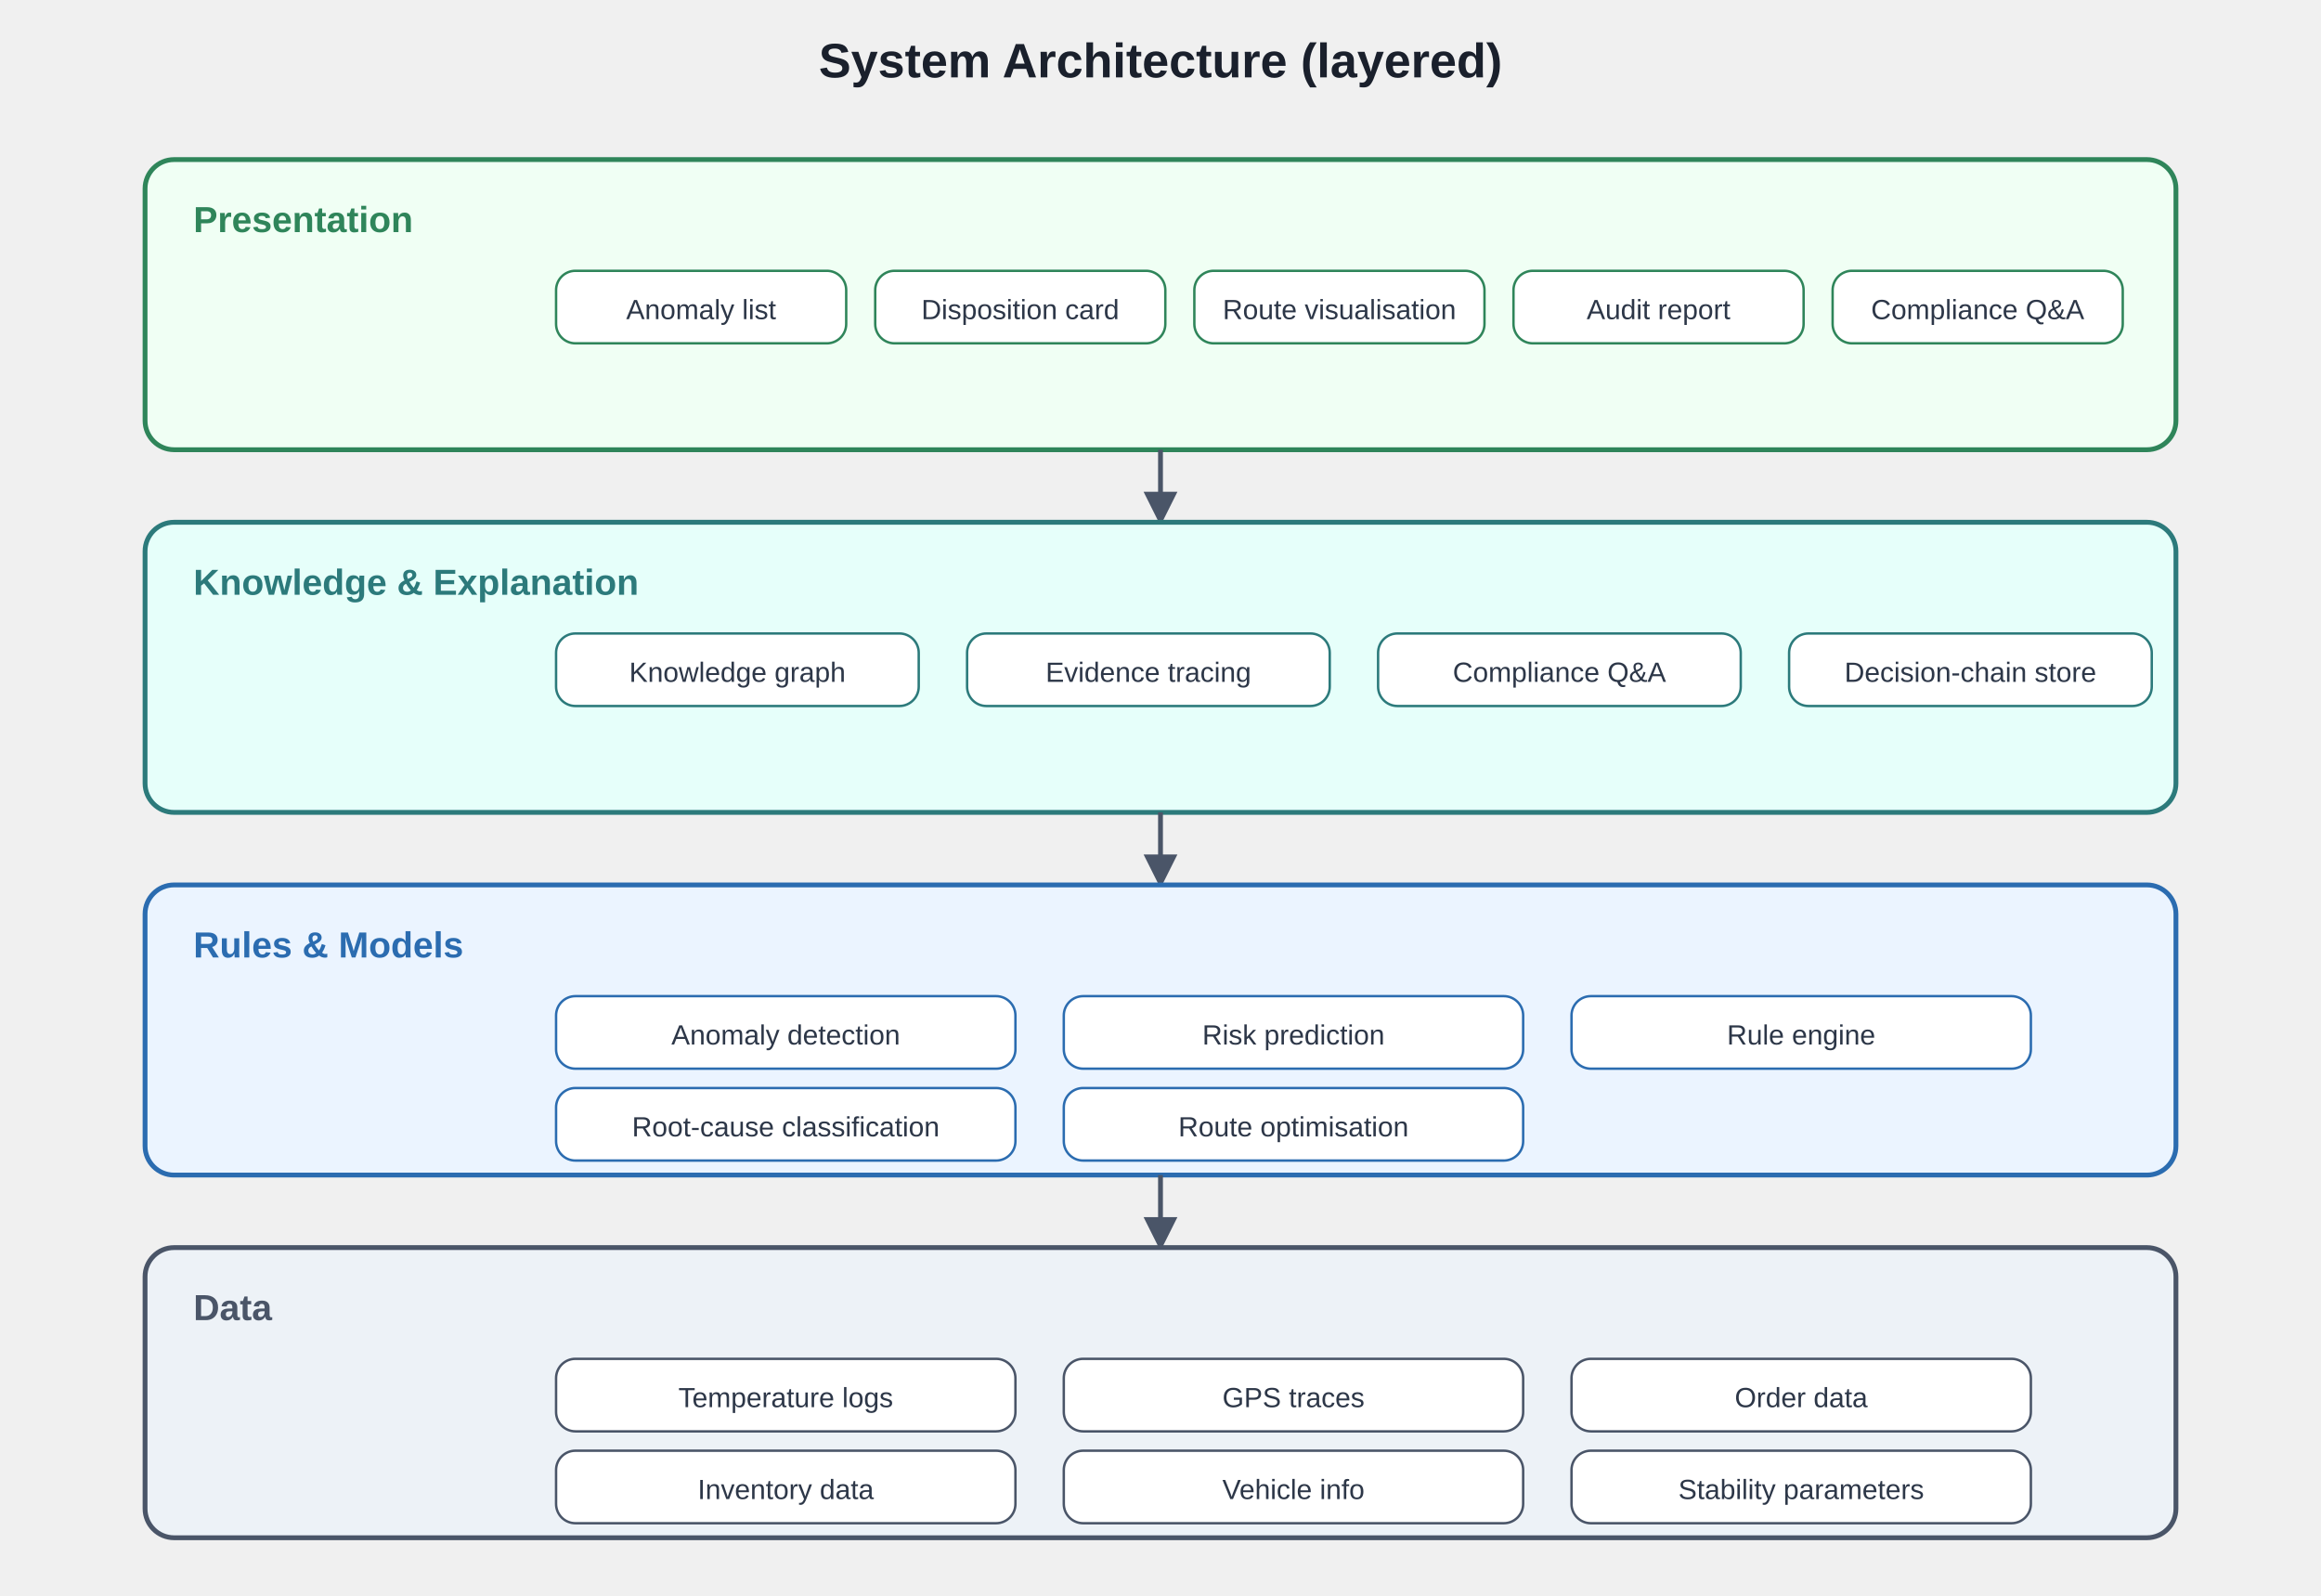
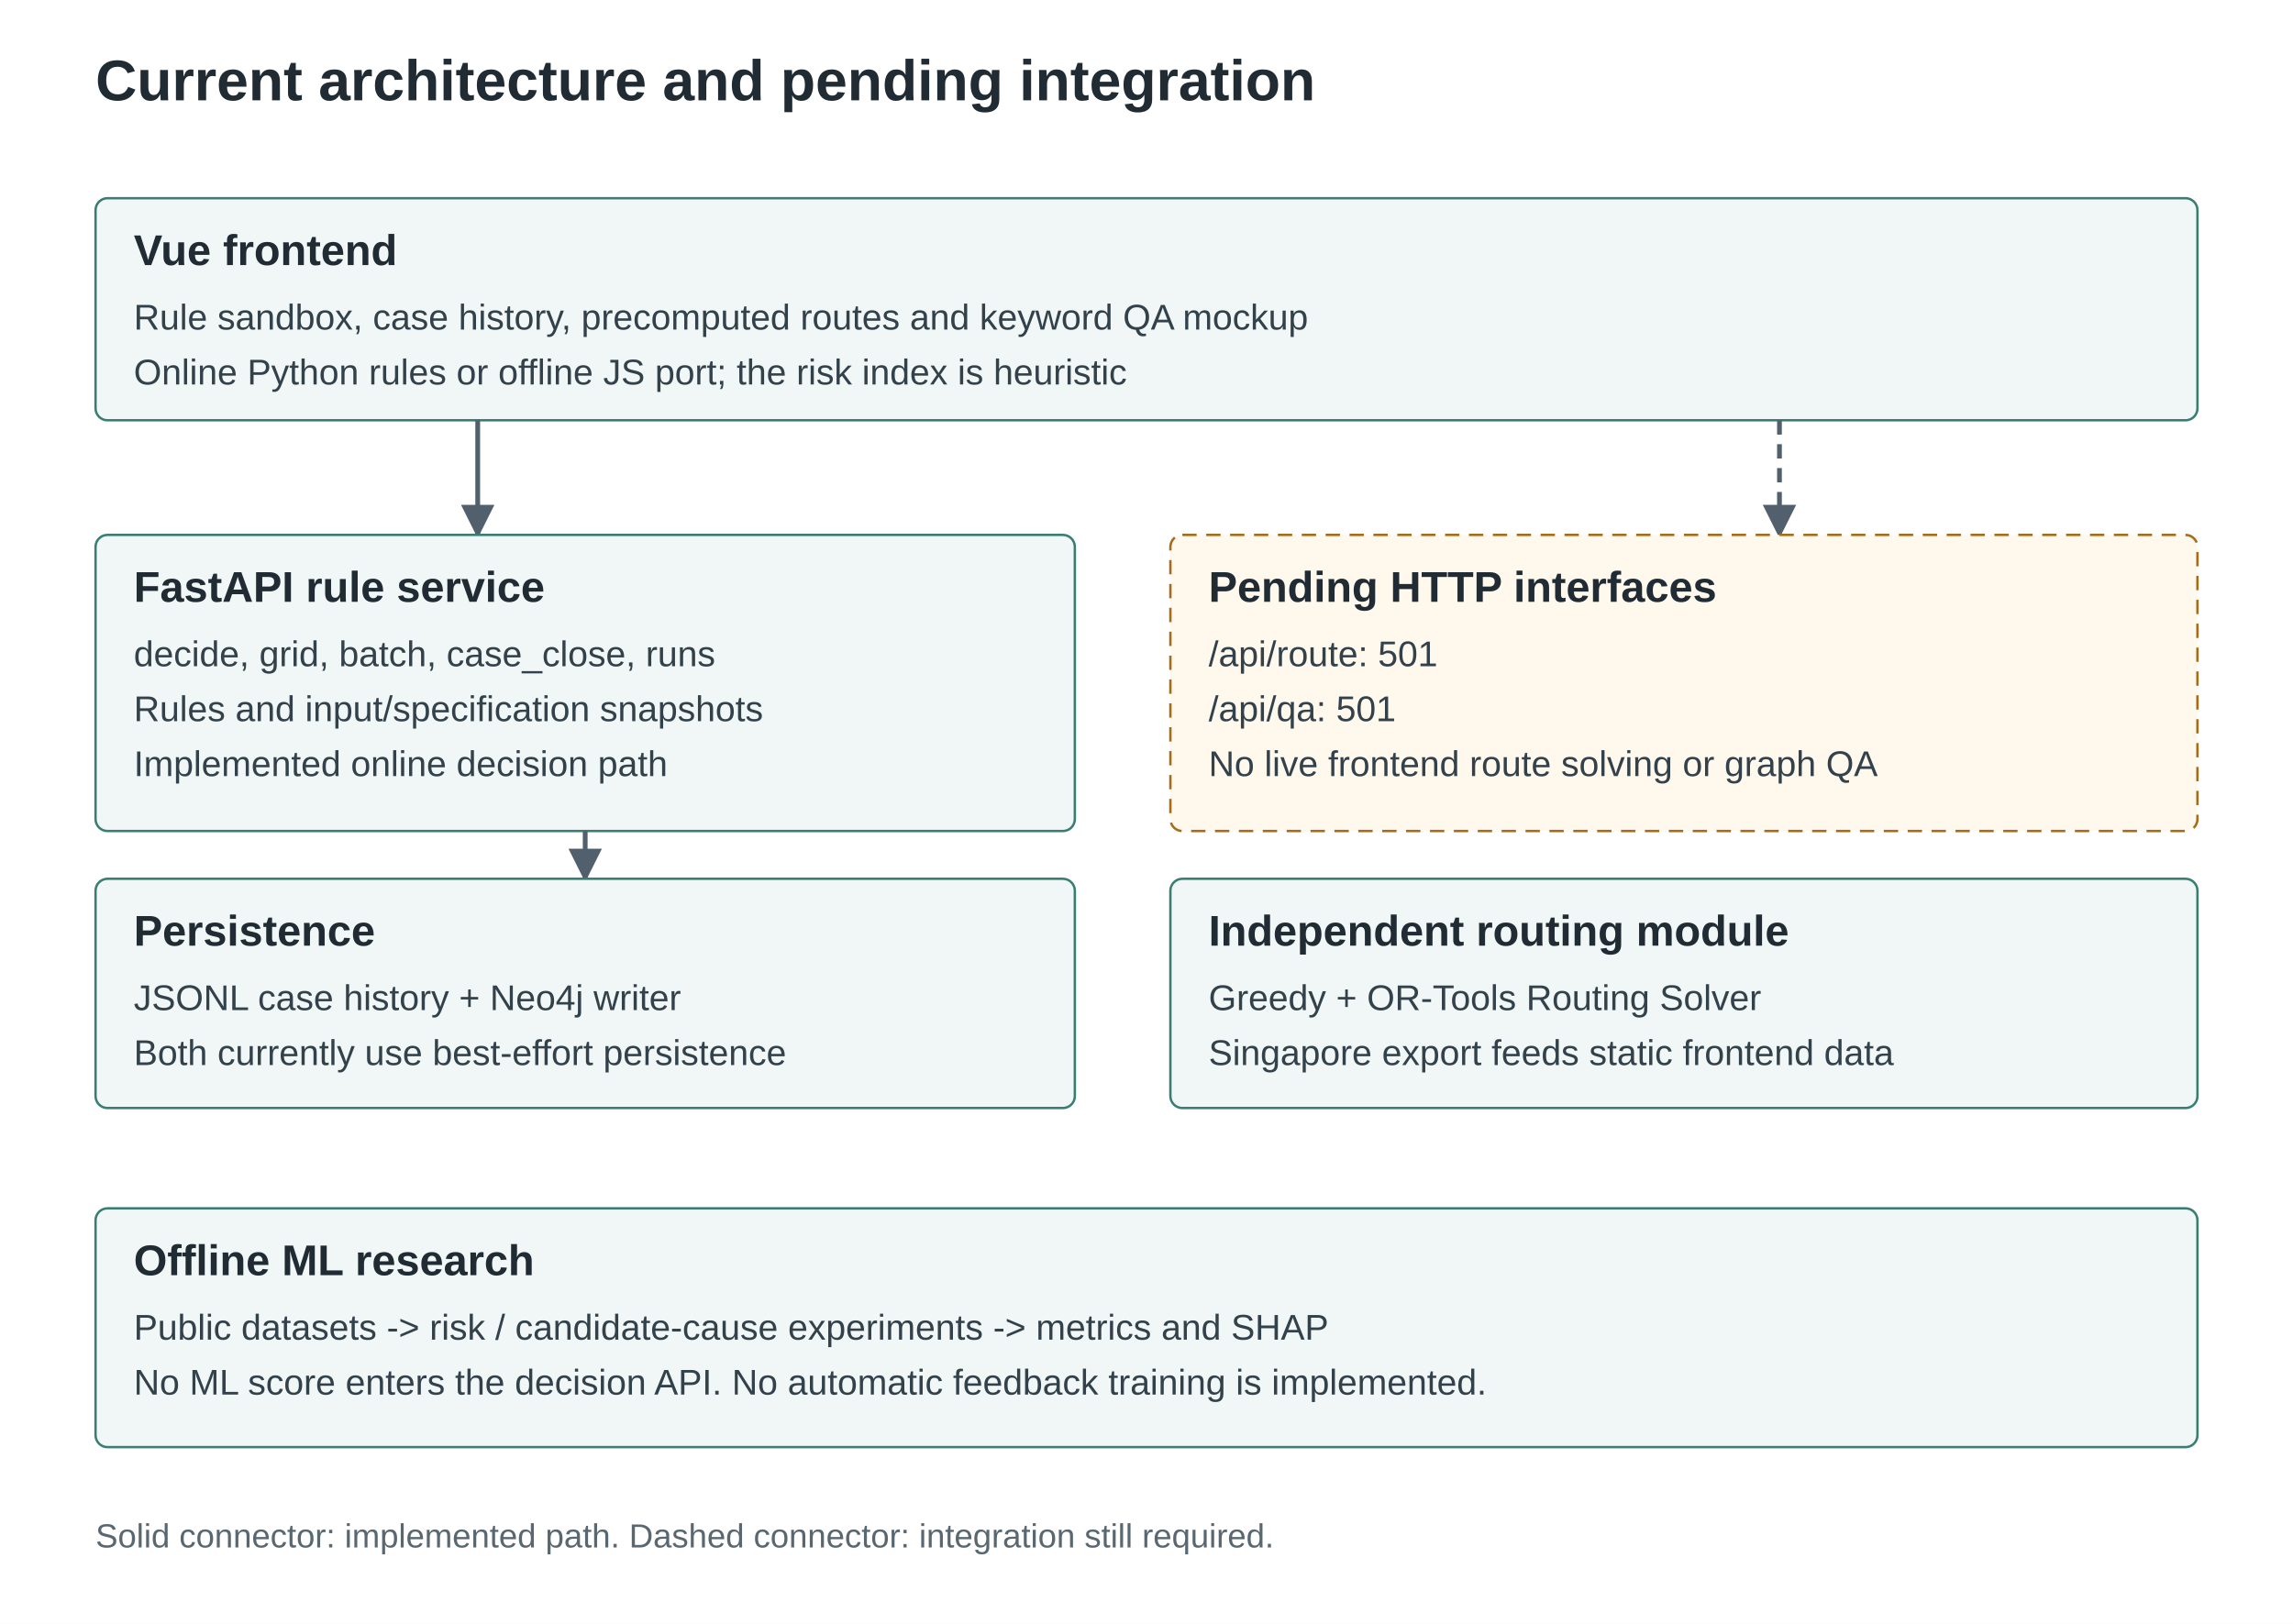
- <svg xmlns="http://www.w3.org/2000/svg" viewBox="0 0 960 660" font-family="'Segoe UI','Helvetica Neue',Arial,sans-serif">
+ <svg xmlns="http://www.w3.org/2000/svg" viewBox="0 0 960 680" font-family="Arial, Helvetica, sans-serif" role="img" aria-label="Current architecture and pending integration">
+   <rect width="960" height="680" fill="#ffffff" />
  <defs>
-     <marker id="arrUp" viewBox="0 0 10 10" refX="9" refY="5" markerWidth="7" markerHeight="7" orient="auto-start-reverse">
-       <path d="M0,0 L10,5 L0,10 z" fill="#4A5568" />
+     <marker id="arrow" viewBox="0 0 10 10" refX="9" refY="5" markerWidth="7" markerHeight="7" orient="auto-start-reverse">
+       <path d="M0,0 L10,5 L0,10 z" fill="#52606d" />
    </marker>
  </defs>
-   <text x="480" y="32" text-anchor="middle" font-size="20" font-weight="700" fill="#1A202C">System Architecture (layered)</text>
-   <rect x="60" y="66" width="840" height="120" rx="12" fill="#F0FFF4" stroke="#2F855A" stroke-width="2" />
-   <text x="80" y="96" font-size="15" font-weight="700" fill="#2F855A">Presentation</text>
-   <g>
-     <rect x="230" y="112" width="120" height="30" rx="8" fill="#FFFFFF" stroke="#2F855A" />
-     <rect x="362" y="112" width="120" height="30" rx="8" fill="#FFFFFF" stroke="#2F855A" />
-     <rect x="494" y="112" width="120" height="30" rx="8" fill="#FFFFFF" stroke="#2F855A" />
-     <rect x="626" y="112" width="120" height="30" rx="8" fill="#FFFFFF" stroke="#2F855A" />
-     <rect x="758" y="112" width="120" height="30" rx="8" fill="#FFFFFF" stroke="#2F855A" />
-     <text x="290" y="132" text-anchor="middle" font-size="11.5" fill="#2D3748">Anomaly list</text>
-     <text x="422" y="132" text-anchor="middle" font-size="11.5" fill="#2D3748">Disposition card</text>
-     <text x="554" y="132" text-anchor="middle" font-size="11.5" fill="#2D3748">Route visualisation</text>
-     <text x="686" y="132" text-anchor="middle" font-size="11.5" fill="#2D3748">Audit report</text>
-     <text x="818" y="132" text-anchor="middle" font-size="11.5" fill="#2D3748">Compliance Q&amp;A</text>
-   </g>
-   <line x1="480" y1="186" x2="480" y2="216" stroke="#4A5568" stroke-width="2" marker-end="url(#arrUp)" />
-   <rect x="60" y="216" width="840" height="120" rx="12" fill="#E6FFFA" stroke="#2C7A7B" stroke-width="2" />
-   <text x="80" y="246" font-size="15" font-weight="700" fill="#2C7A7B">Knowledge &amp; Explanation</text>
-   <g>
-     <rect x="230" y="262" width="150" height="30" rx="8" fill="#FFFFFF" stroke="#2C7A7B" />
-     <rect x="400" y="262" width="150" height="30" rx="8" fill="#FFFFFF" stroke="#2C7A7B" />
-     <rect x="570" y="262" width="150" height="30" rx="8" fill="#FFFFFF" stroke="#2C7A7B" />
-     <rect x="740" y="262" width="150" height="30" rx="8" fill="#FFFFFF" stroke="#2C7A7B" />
-     <text x="305" y="282" text-anchor="middle" font-size="11.5" fill="#2D3748">Knowledge graph</text>
-     <text x="475" y="282" text-anchor="middle" font-size="11.5" fill="#2D3748">Evidence tracing</text>
-     <text x="645" y="282" text-anchor="middle" font-size="11.5" fill="#2D3748">Compliance Q&amp;A</text>
-     <text x="815" y="282" text-anchor="middle" font-size="11.5" fill="#2D3748">Decision-chain store</text>
-   </g>
-   <line x1="480" y1="336" x2="480" y2="366" stroke="#4A5568" stroke-width="2" marker-end="url(#arrUp)" />
-   <rect x="60" y="366" width="840" height="120" rx="12" fill="#EBF4FF" stroke="#2B6CB0" stroke-width="2" />
-   <text x="80" y="396" font-size="15" font-weight="700" fill="#2B6CB0">Rules &amp; Models</text>
-   <g>
-     <rect x="230" y="412" width="190" height="30" rx="8" fill="#FFFFFF" stroke="#2B6CB0" />
-     <rect x="440" y="412" width="190" height="30" rx="8" fill="#FFFFFF" stroke="#2B6CB0" />
-     <rect x="650" y="412" width="190" height="30" rx="8" fill="#FFFFFF" stroke="#2B6CB0" />
-     <rect x="230" y="450" width="190" height="30" rx="8" fill="#FFFFFF" stroke="#2B6CB0" />
-     <rect x="440" y="450" width="190" height="30" rx="8" fill="#FFFFFF" stroke="#2B6CB0" />
-     <text x="325" y="432" text-anchor="middle" font-size="11.5" fill="#2D3748">Anomaly detection</text>
-     <text x="535" y="432" text-anchor="middle" font-size="11.5" fill="#2D3748">Risk prediction</text>
-     <text x="745" y="432" text-anchor="middle" font-size="11.5" fill="#2D3748">Rule engine</text>
-     <text x="325" y="470" text-anchor="middle" font-size="11.5" fill="#2D3748">Root-cause classification</text>
-     <text x="535" y="470" text-anchor="middle" font-size="11.5" fill="#2D3748">Route optimisation</text>
-   </g>
-   <line x1="480" y1="486" x2="480" y2="516" stroke="#4A5568" stroke-width="2" marker-end="url(#arrUp)" />
-   <rect x="60" y="516" width="840" height="120" rx="12" fill="#EDF2F7" stroke="#4A5568" stroke-width="2" />
-   <text x="80" y="546" font-size="15" font-weight="700" fill="#4A5568">Data</text>
-   <g>
-     <rect x="230" y="562" width="190" height="30" rx="8" fill="#FFFFFF" stroke="#4A5568" />
-     <rect x="440" y="562" width="190" height="30" rx="8" fill="#FFFFFF" stroke="#4A5568" />
-     <rect x="650" y="562" width="190" height="30" rx="8" fill="#FFFFFF" stroke="#4A5568" />
-     <rect x="230" y="600" width="190" height="30" rx="8" fill="#FFFFFF" stroke="#4A5568" />
-     <rect x="440" y="600" width="190" height="30" rx="8" fill="#FFFFFF" stroke="#4A5568" />
-     <rect x="650" y="600" width="190" height="30" rx="8" fill="#FFFFFF" stroke="#4A5568" />
-     <text x="325" y="582" text-anchor="middle" font-size="11.5" fill="#2D3748">Temperature logs</text>
-     <text x="535" y="582" text-anchor="middle" font-size="11.5" fill="#2D3748">GPS traces</text>
-     <text x="745" y="582" text-anchor="middle" font-size="11.5" fill="#2D3748">Order data</text>
-     <text x="325" y="620" text-anchor="middle" font-size="11.5" fill="#2D3748">Inventory data</text>
-     <text x="535" y="620" text-anchor="middle" font-size="11.5" fill="#2D3748">Vehicle info</text>
-     <text x="745" y="620" text-anchor="middle" font-size="11.5" fill="#2D3748">Stability parameters</text>
-   </g>
+   <text x="40" y="42" font-size="24" font-weight="700" fill="#202b33">Current architecture and pending integration</text>
+   <rect x="40" y="83" width="880" height="93" rx="5" fill="#f0f7f6" stroke="#397d73" />
+   <text x="56" y="111" font-size="18" fill="#202b33" font-weight="700">Vue frontend</text>
+   <text x="56" y="138" font-size="15" fill="#33414b">Rule sandbox, case history, precomputed routes and keyword QA mockup</text>
+   <text x="56" y="161" font-size="15" fill="#33414b">Online Python rules or offline JS port; the risk index is heuristic</text>
+   <line x1="200" y1="176" x2="200" y2="224" stroke="#52606d" stroke-width="2" marker-end="url(#arrow)" />
+   <line x1="745" y1="176" x2="745" y2="224" stroke="#52606d" stroke-width="2" stroke-dasharray="6 4" marker-end="url(#arrow)" />
+   <rect x="40" y="224" width="410" height="124" rx="5" fill="#f0f7f6" stroke="#397d73" />
+   <text x="56" y="252" font-size="18" fill="#202b33" font-weight="700">FastAPI rule service</text>
+   <text x="56" y="279" font-size="15" fill="#33414b">decide, grid, batch, case_close, runs</text>
+   <text x="56" y="302" font-size="15" fill="#33414b">Rules and input/specification snapshots</text>
+   <text x="56" y="325" font-size="15" fill="#33414b">Implemented online decision path</text>
+   <rect x="490" y="224" width="430" height="124" rx="5" fill="#fff8ed" stroke="#a66c19" stroke-dasharray="6 4" />
+   <text x="506" y="252" font-size="18" fill="#202b33" font-weight="700">Pending HTTP interfaces</text>
+   <text x="506" y="279" font-size="15" fill="#33414b">/api/route: 501</text>
+   <text x="506" y="302" font-size="15" fill="#33414b">/api/qa: 501</text>
+   <text x="506" y="325" font-size="15" fill="#33414b">No live frontend route solving or graph QA</text>
+   <line x1="245" y1="348" x2="245" y2="368" stroke="#52606d" stroke-width="2" marker-end="url(#arrow)" />
+   <rect x="40" y="368" width="410" height="96" rx="5" fill="#f0f7f6" stroke="#397d73" />
+   <text x="56" y="396" font-size="18" fill="#202b33" font-weight="700">Persistence</text>
+   <text x="56" y="423" font-size="15" fill="#33414b">JSONL case history + Neo4j writer</text>
+   <text x="56" y="446" font-size="15" fill="#33414b">Both currently use best-effort persistence</text>
+   <rect x="490" y="368" width="430" height="96" rx="5" fill="#f0f7f6" stroke="#397d73" />
+   <text x="506" y="396" font-size="18" fill="#202b33" font-weight="700">Independent routing module</text>
+   <text x="506" y="423" font-size="15" fill="#33414b">Greedy + OR-Tools Routing Solver</text>
+   <text x="506" y="446" font-size="15" fill="#33414b">Singapore export feeds static frontend data</text>
+   <rect x="40" y="506" width="880" height="100" rx="5" fill="#f0f7f6" stroke="#397d73" />
+   <text x="56" y="534" font-size="18" fill="#202b33" font-weight="700">Offline ML research</text>
+   <text x="56" y="561" font-size="15" fill="#33414b">Public datasets -&gt; risk / candidate-cause experiments -&gt; metrics and SHAP</text>
+   <text x="56" y="584" font-size="15" fill="#33414b">No ML score enters the decision API. No automatic feedback training is implemented.</text>
+   <text x="40" y="648" font-size="14" fill="#596771">Solid connector: implemented path. Dashed connector: integration still required.</text>
</svg>
